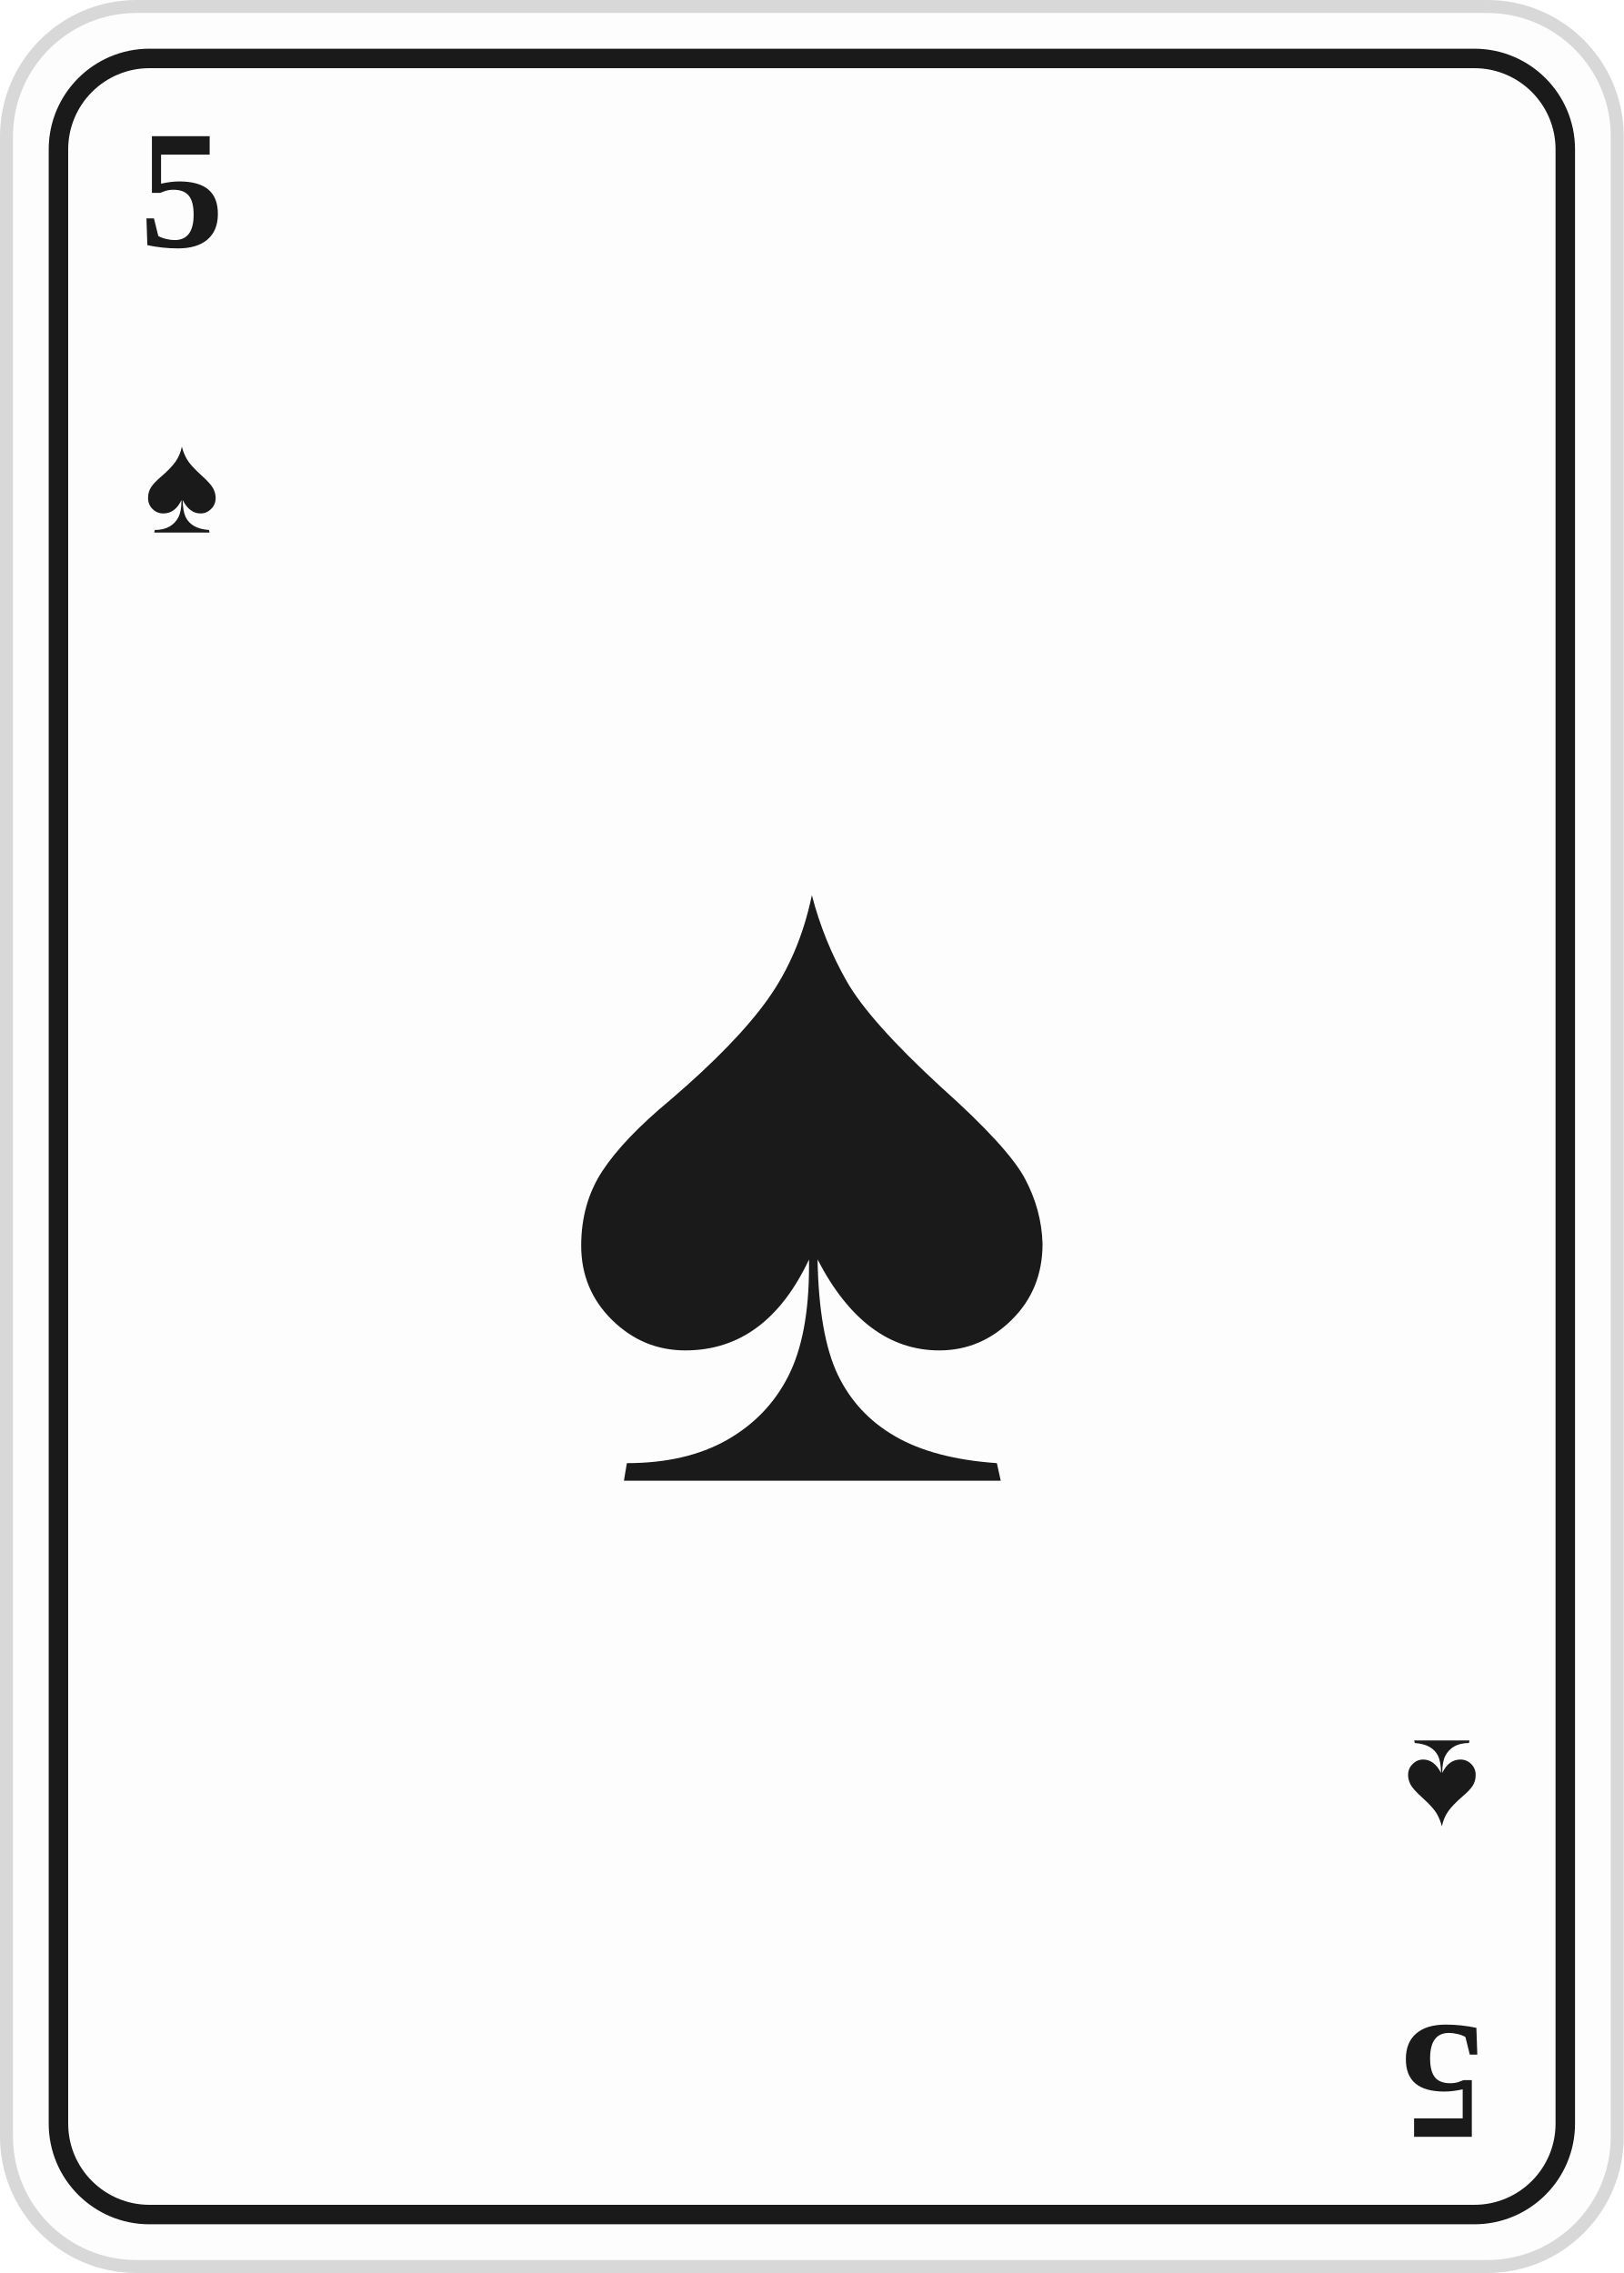
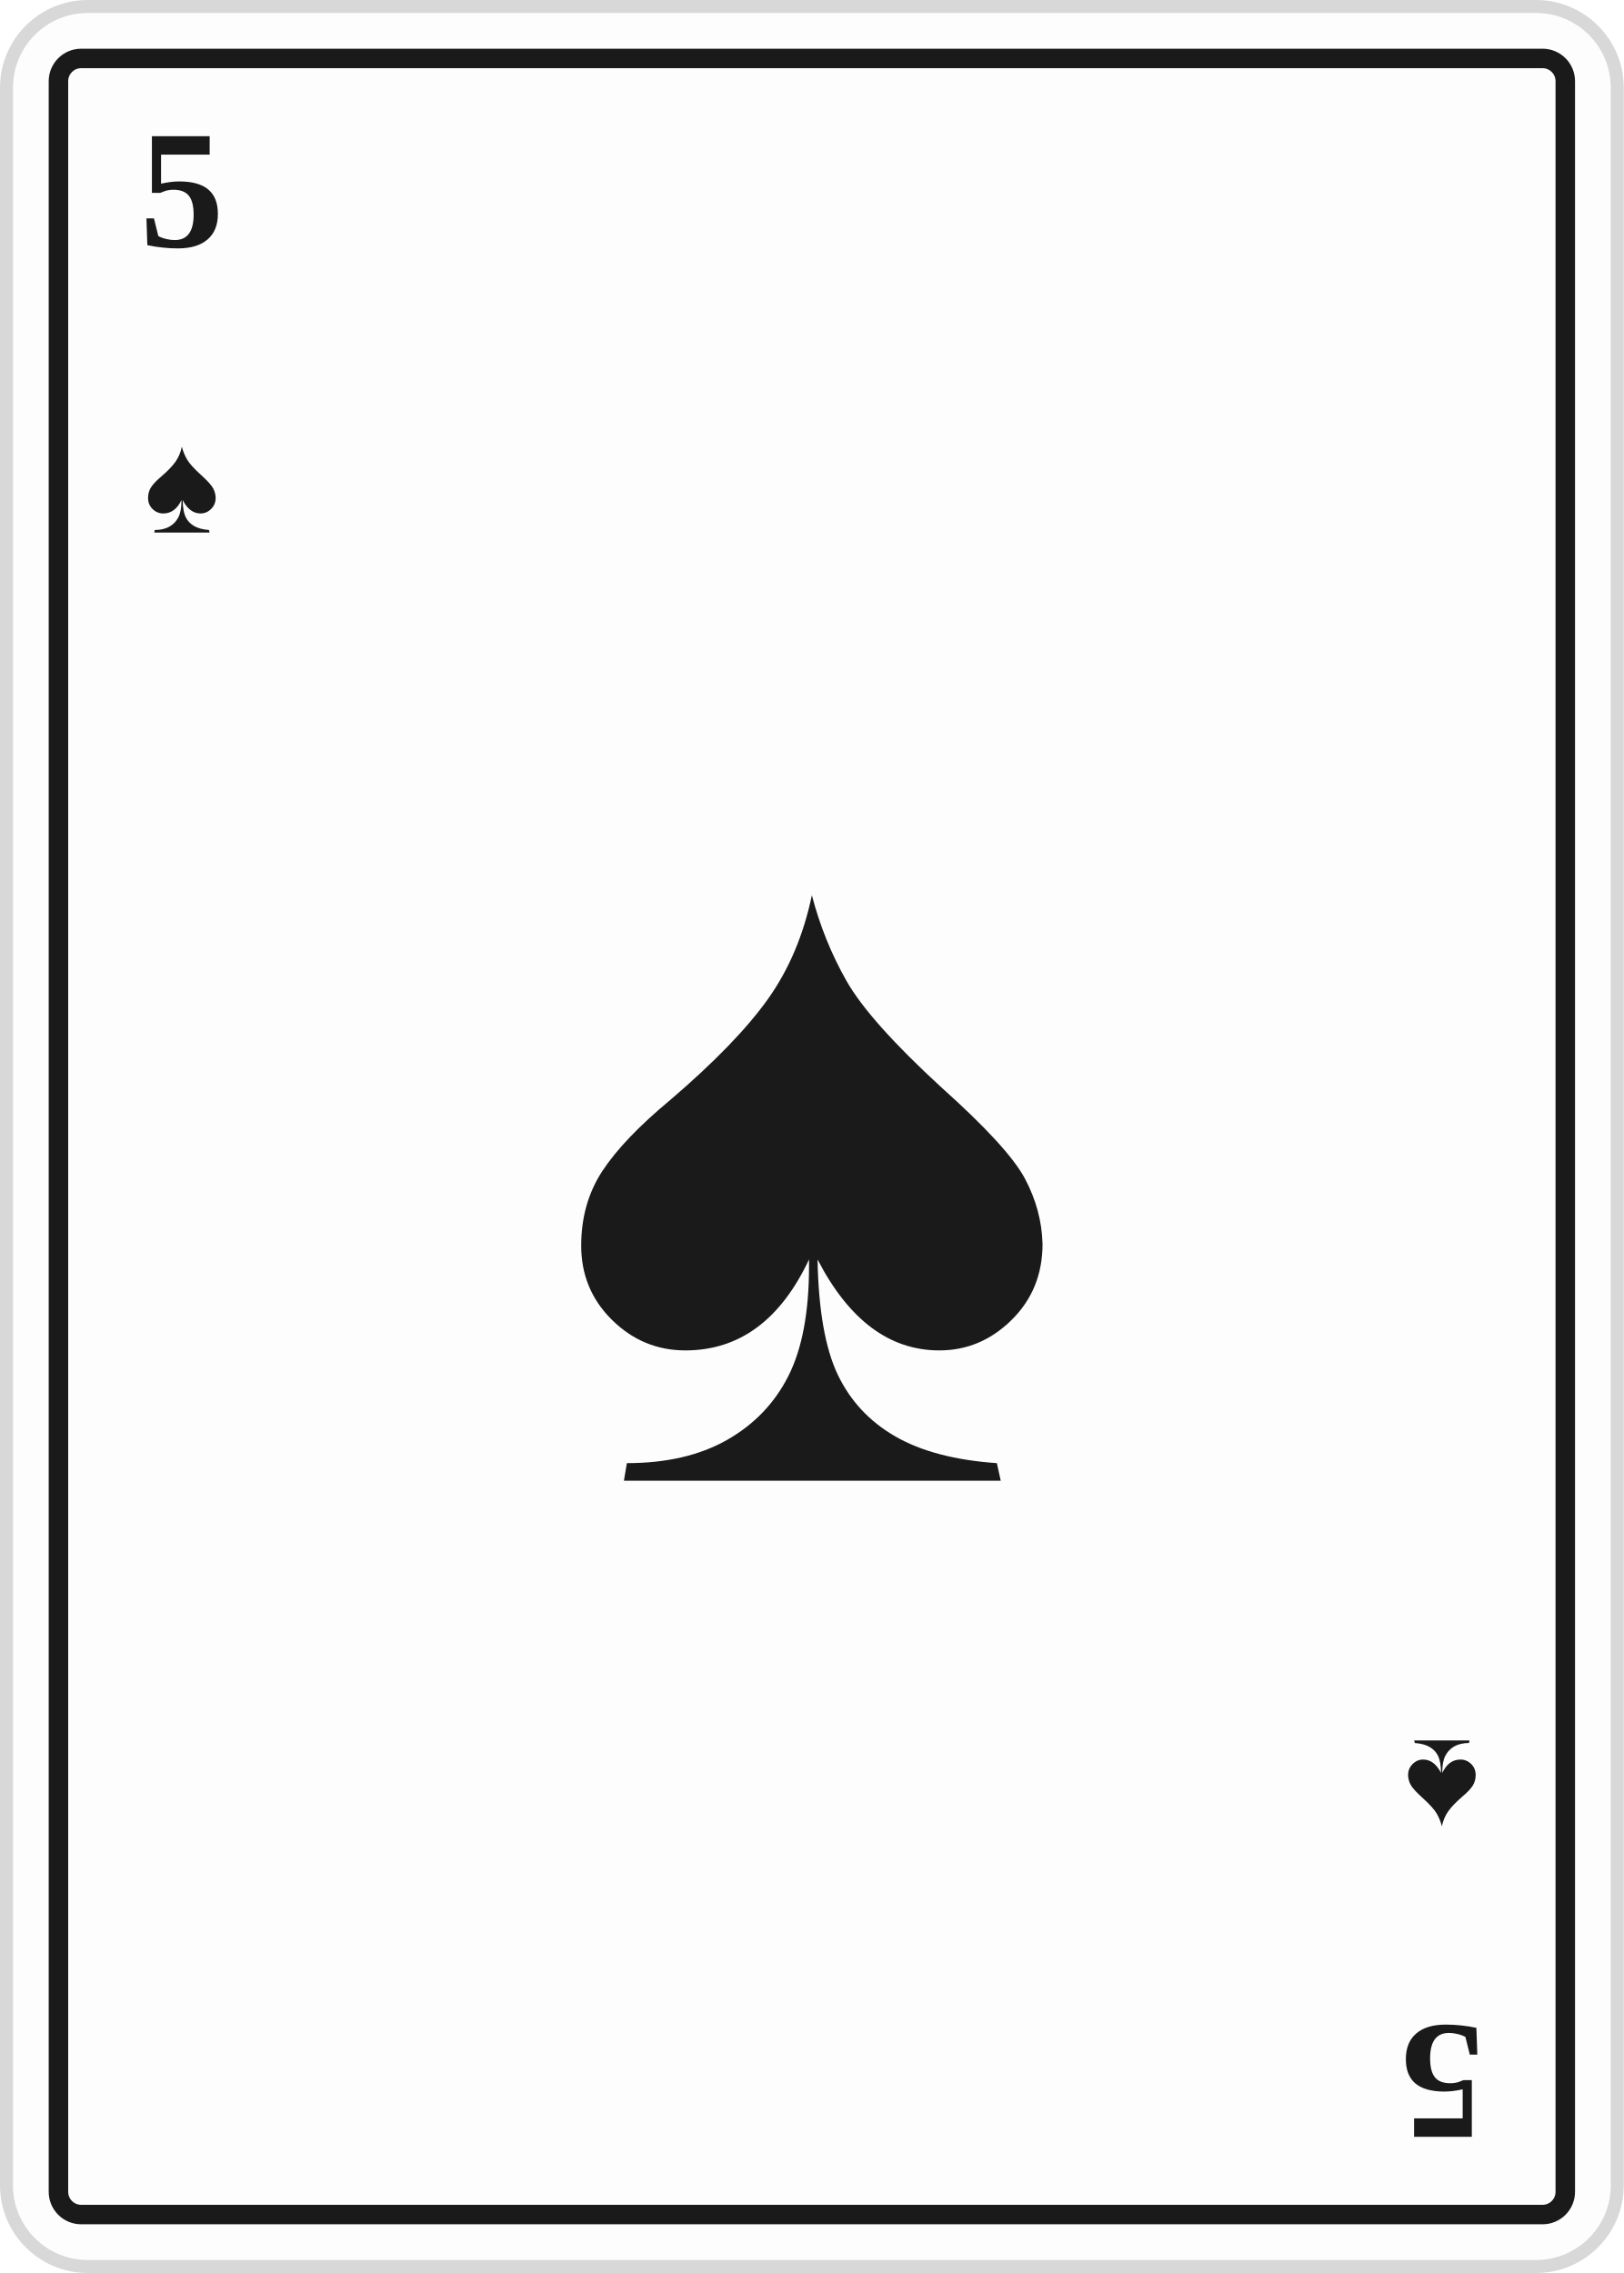
<svg xmlns="http://www.w3.org/2000/svg" viewBox="0 0 250 350">
-   <rect x="1" y="1" width="248" height="348" rx="20" fill="#fdfdfd" stroke="#d8d8d8" stroke-width="2" />
-   <rect x="9" y="9" width="232" height="332" rx="14" fill="none" stroke="#1a1a1a" stroke-width="3" />
+   <rect x="1" y="1" width="248" height="348" rx="12.5" fill="#fdfdfd" stroke="#d8d8d8" stroke-width="2" />
+   <rect x="9" y="9" width="232" height="332" rx="3.5" fill="none" stroke="#1a1a1a" stroke-width="3" />
  <text x="28" y="38" font-size="26" font-weight="bold" fill="#1a1a1a" font-family="Georgia, 'Times New Roman', serif" text-anchor="middle">5</text>
  <text x="28" y="82" font-size="22" fill="#1a1a1a" font-family="Georgia, 'Times New Roman', serif" text-anchor="middle">♠</text>
  <g transform="translate(250,350) rotate(180)">
    <text x="28" y="38" font-size="26" font-weight="bold" fill="#1a1a1a" font-family="Georgia, 'Times New Roman', serif" text-anchor="middle">5</text>
    <text x="28" y="82" font-size="22" fill="#1a1a1a" font-family="Georgia, 'Times New Roman', serif" text-anchor="middle">♠</text>
  </g>
  <text x="125.0" y="228.0" font-size="150" fill="#1a1a1a" font-family="Georgia, 'Times New Roman', serif" text-anchor="middle">♠</text>
</svg>
